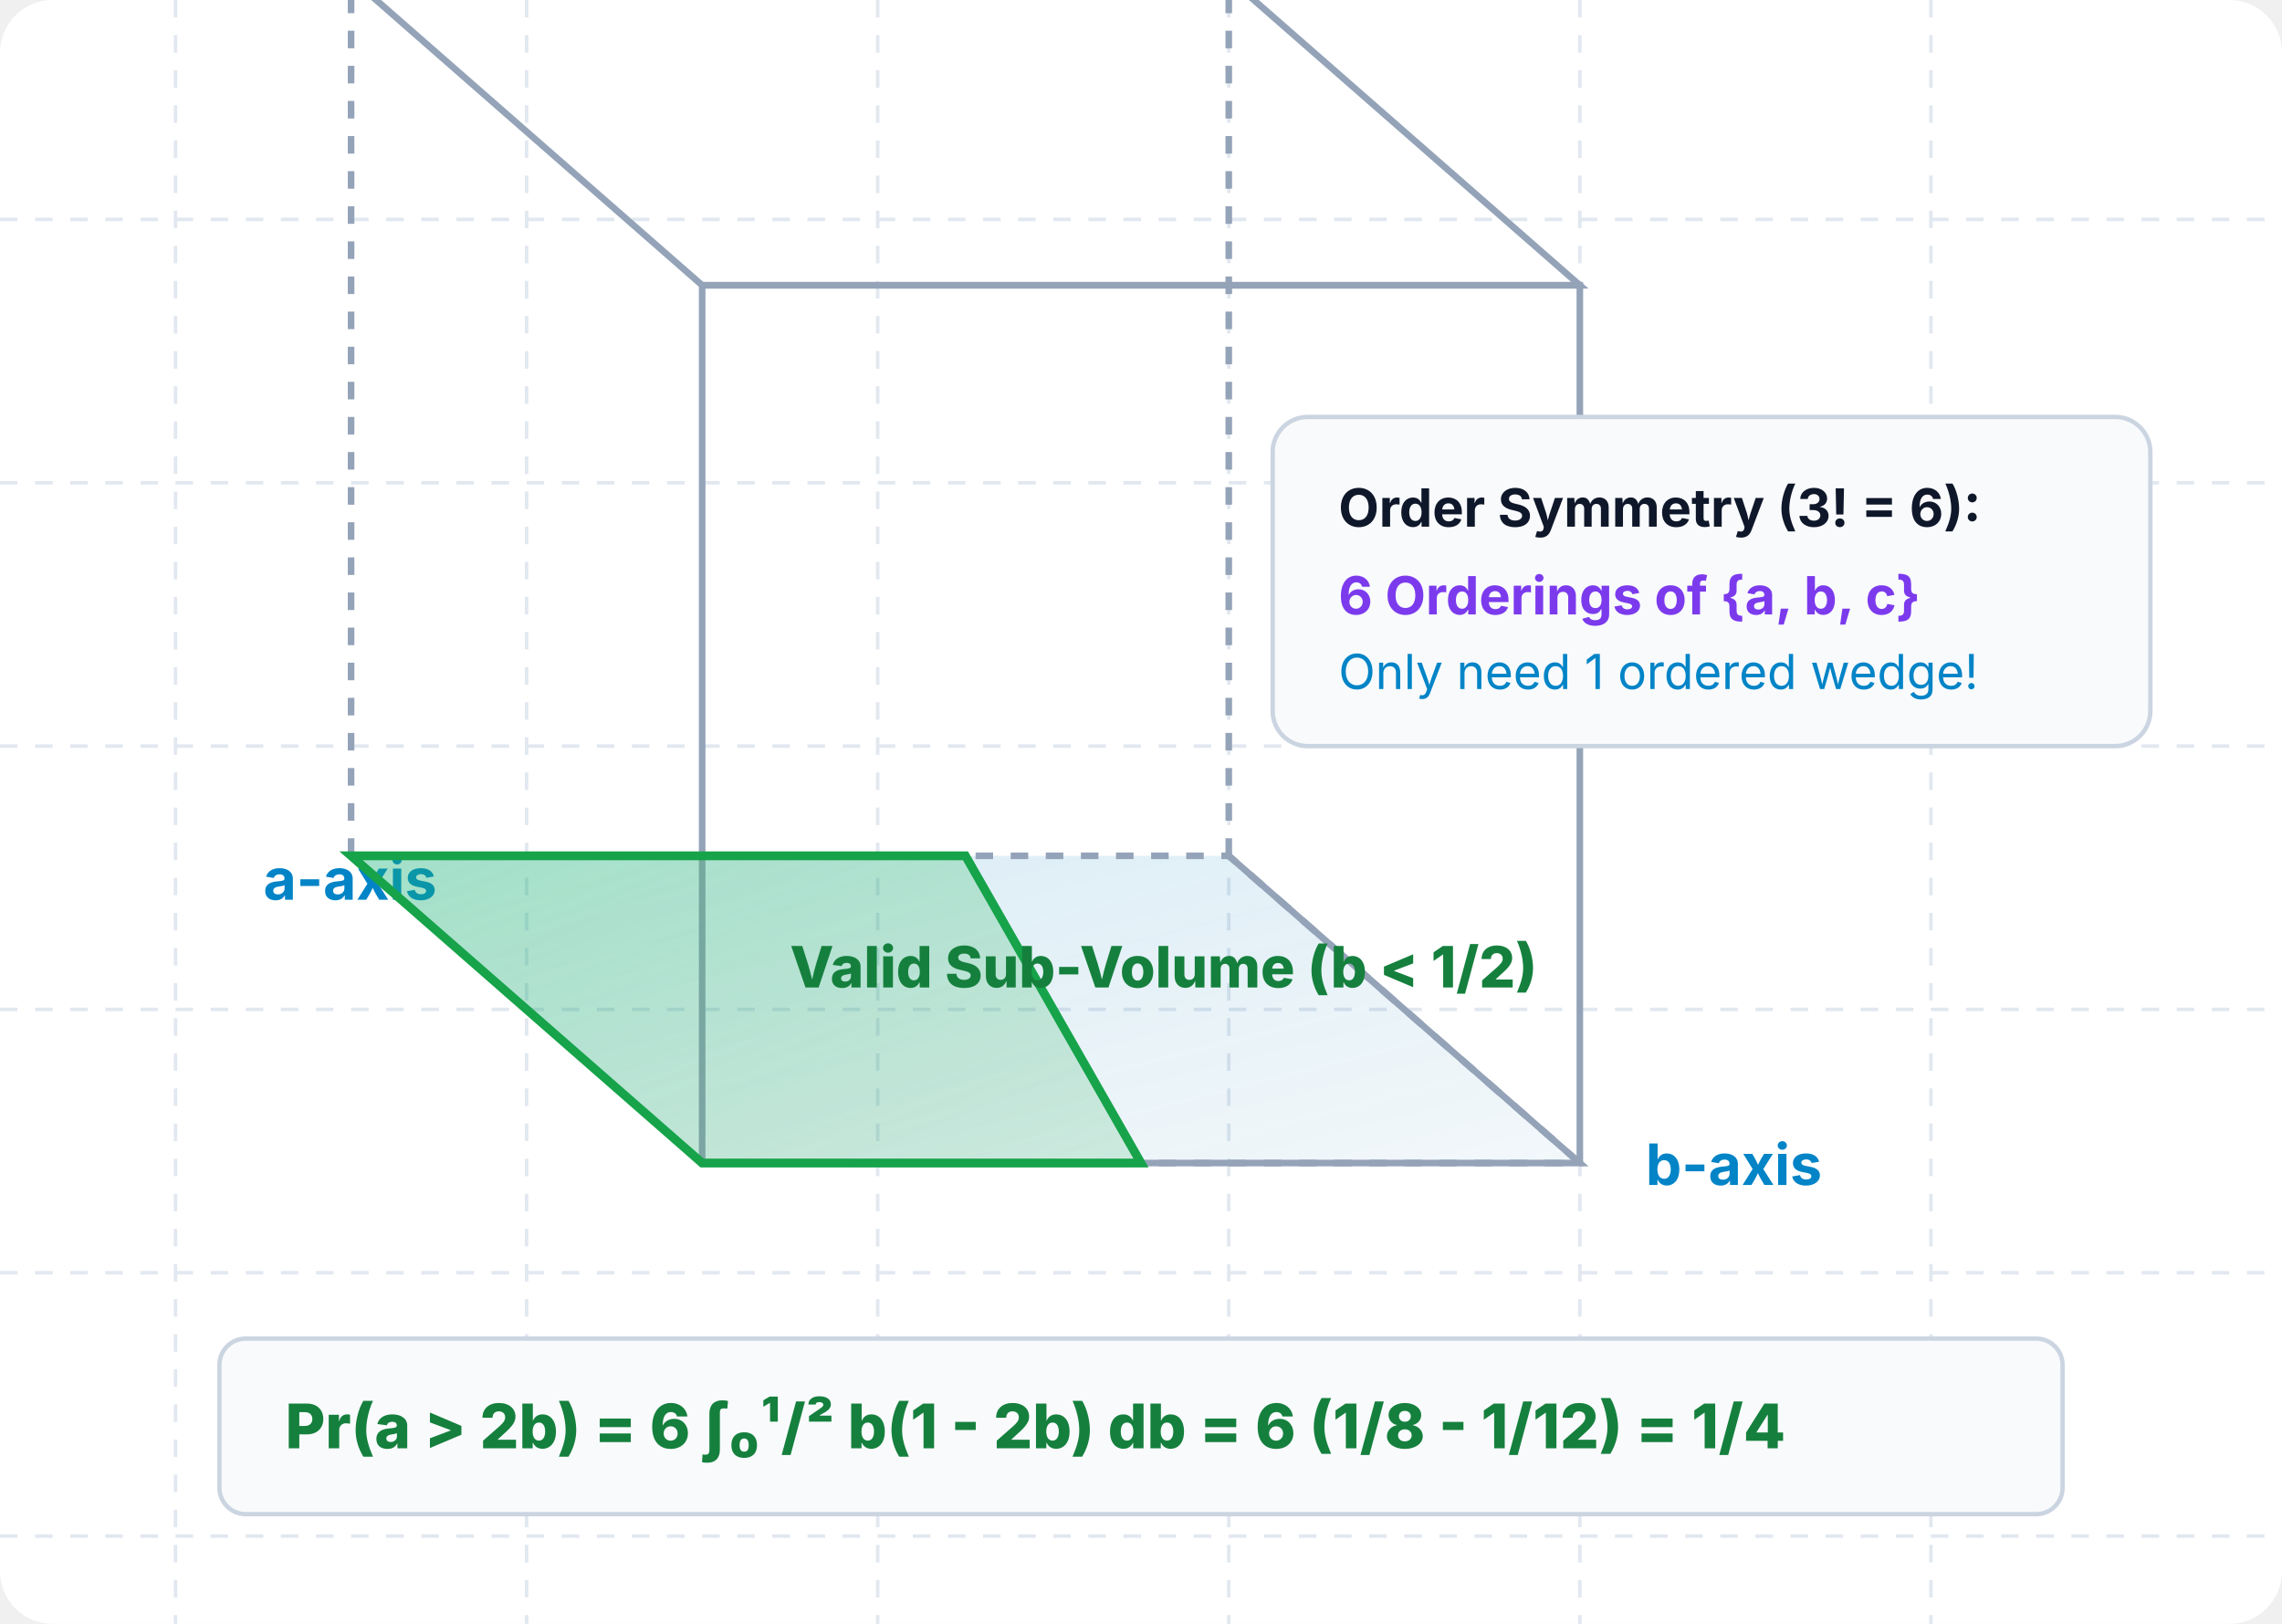
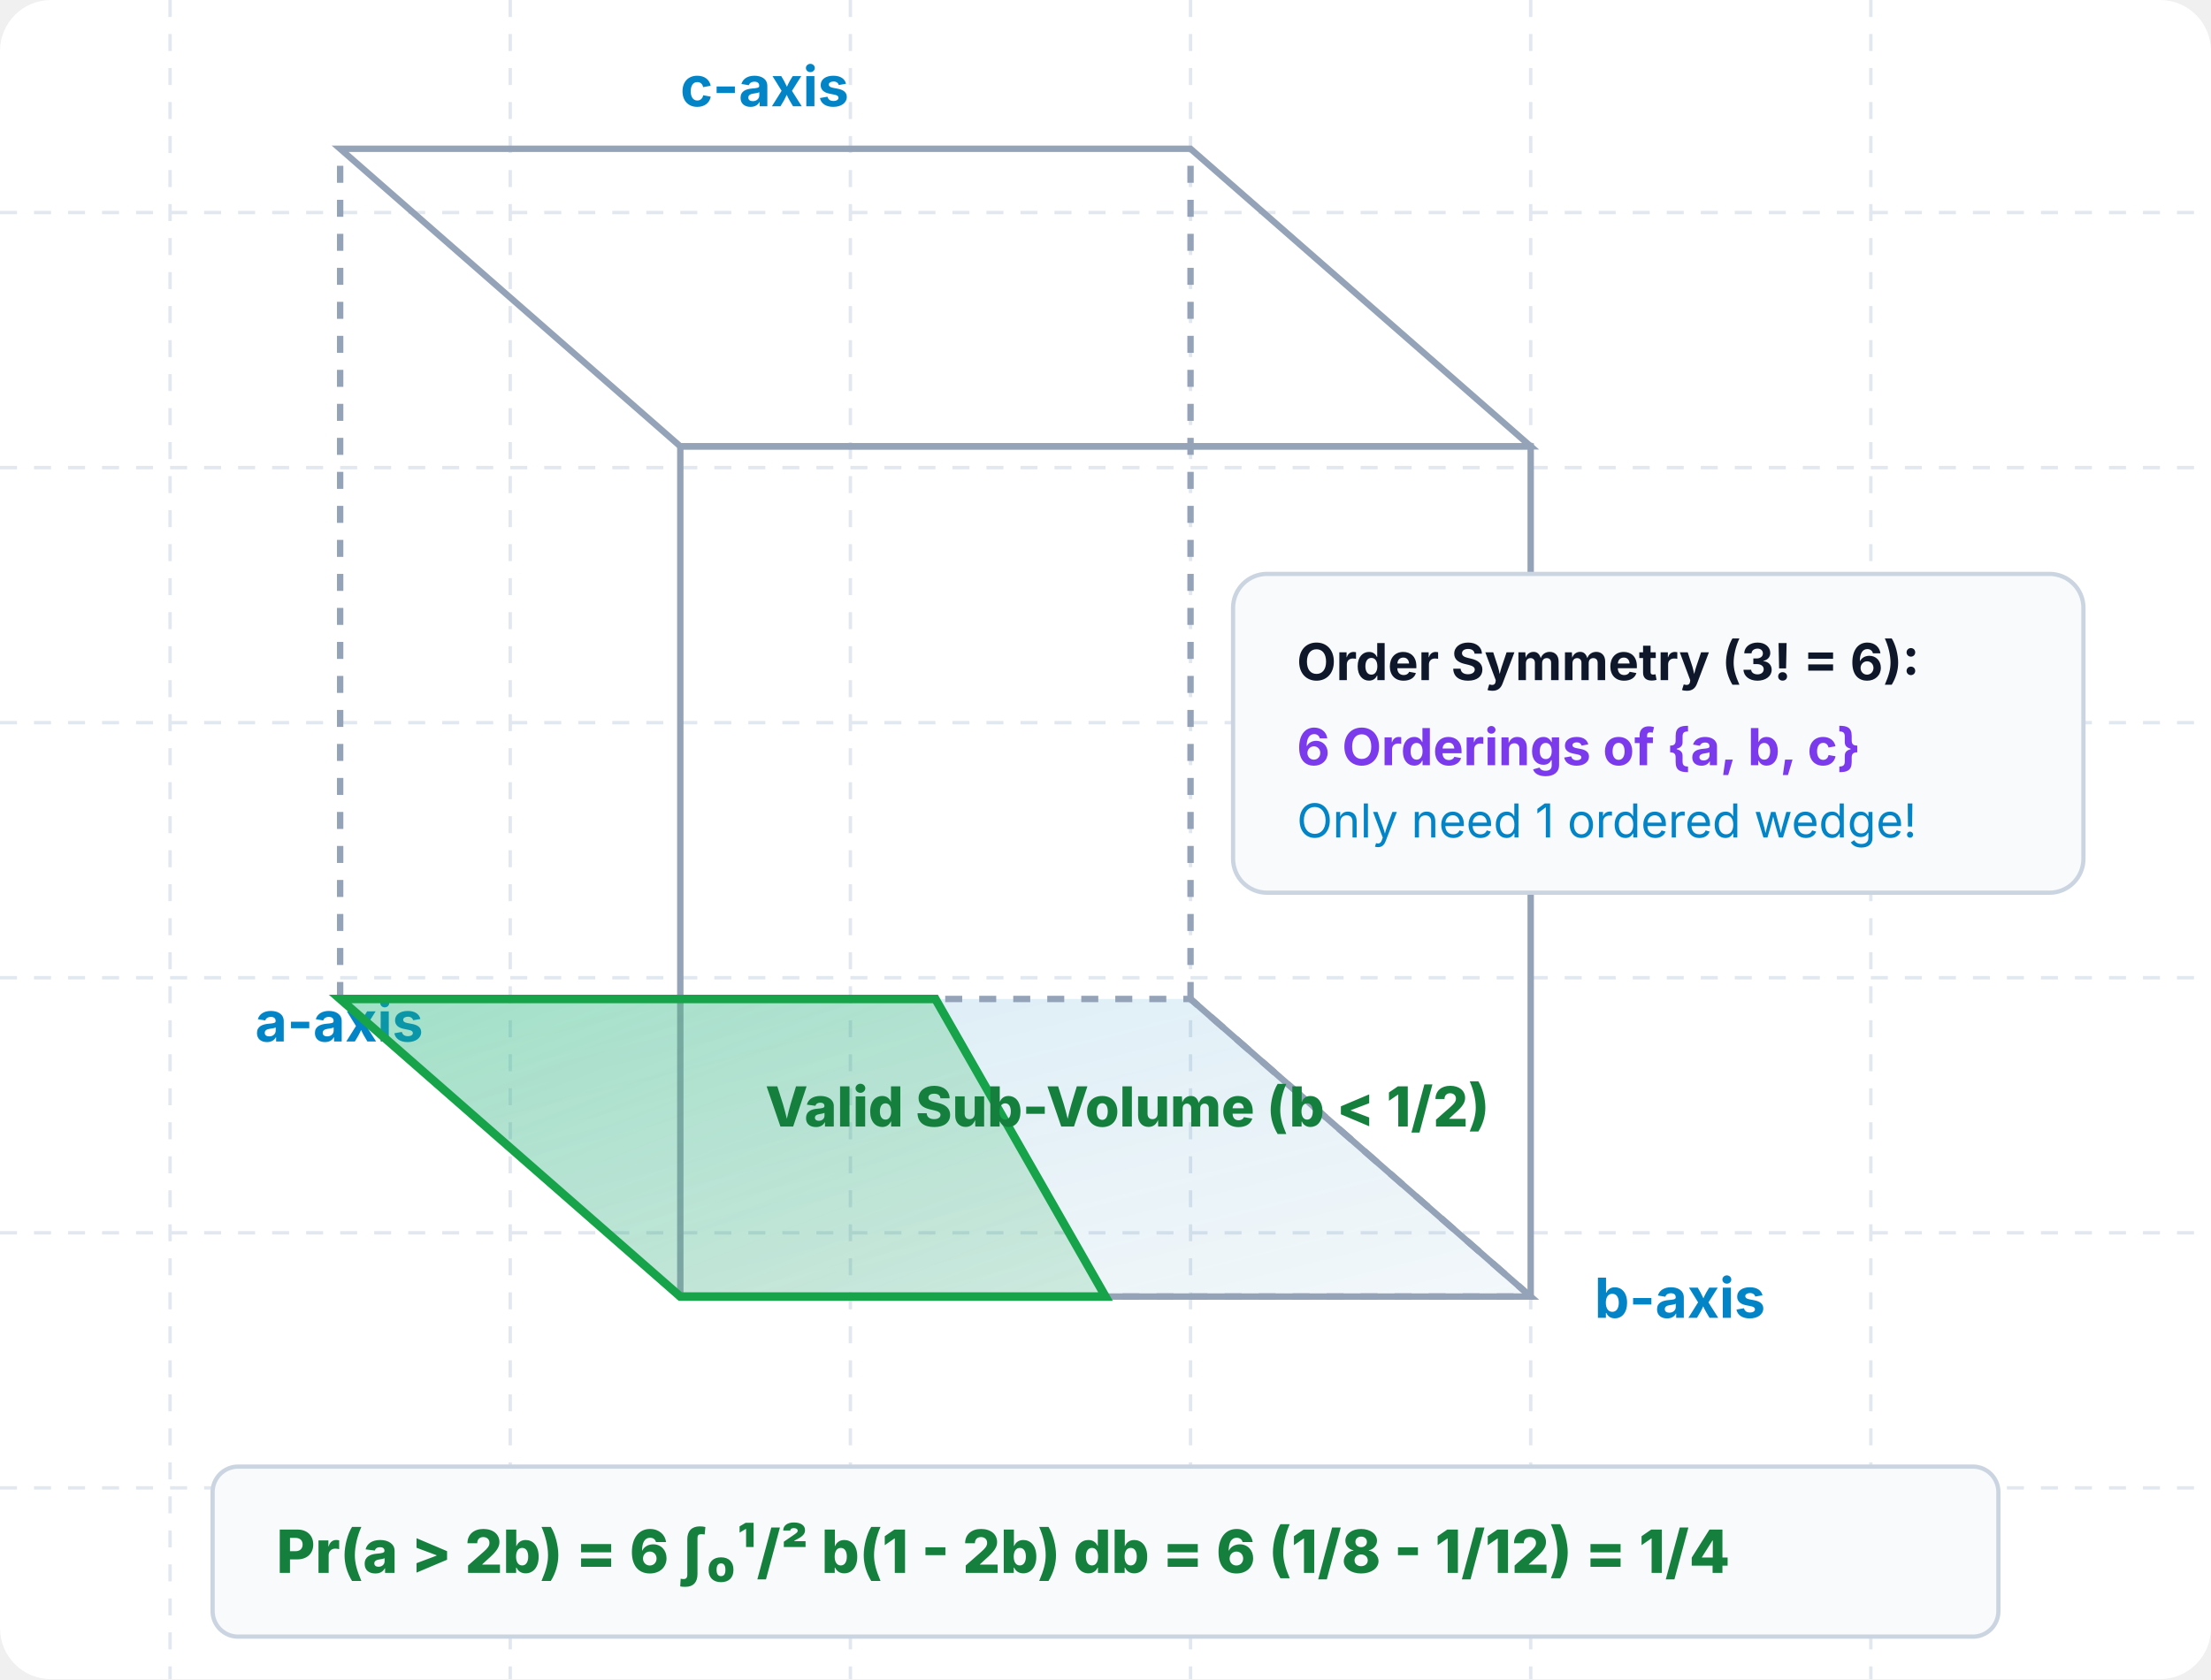
- <svg xmlns="http://www.w3.org/2000/svg" viewBox="0 0 520 370" width="100%" height="100%" style="background-color: #ffffff; font-family: system-ui, -apple-system, sans-serif;">
+ <svg xmlns="http://www.w3.org/2000/svg" viewBox="0 0 520 395" width="100%" height="100%" style="background-color: #ffffff; font-family: system-ui, -apple-system, sans-serif;">
  <defs>
    <linearGradient id="cubeGrad" x1="0%" y1="0%" x2="100%" y2="100%">
      <stop offset="0%" stop-color="#0284c7" stop-opacity="0.15" />
      <stop offset="100%" stop-color="#0369a1" stop-opacity="0.05" />
    </linearGradient>
    <linearGradient id="volGrad" x1="0%" y1="0%" x2="100%" y2="100%">
      <stop offset="0%" stop-color="#22c55e" stop-opacity="0.3" />
      <stop offset="100%" stop-color="#16a34a" stop-opacity="0.15" />
    </linearGradient>
  </defs>
-   <rect width="520" height="370" fill="#ffffff" rx="12" />
+   <rect width="520" height="395" fill="#ffffff" rx="12" />
  <g stroke="#e2e8f0" stroke-width="0.8" stroke-dasharray="4,4">
-     <line x1="40" y1="0" x2="40" y2="370" />
-     <line x1="120" y1="0" x2="120" y2="370" />
-     <line x1="200" y1="0" x2="200" y2="370" />
-     <line x1="280" y1="0" x2="280" y2="370" />
-     <line x1="360" y1="0" x2="360" y2="370" />
-     <line x1="440" y1="0" x2="440" y2="370" />
+     <line x1="40" y1="0" x2="40" y2="395" />
+     <line x1="120" y1="0" x2="120" y2="395" />
+     <line x1="200" y1="0" x2="200" y2="395" />
+     <line x1="280" y1="0" x2="280" y2="395" />
+     <line x1="360" y1="0" x2="360" y2="395" />
+     <line x1="440" y1="0" x2="440" y2="395" />
    <line x1="0" y1="50" x2="520" y2="50" />
    <line x1="0" y1="110" x2="520" y2="110" />
    <line x1="0" y1="170" x2="520" y2="170" />
    <line x1="0" y1="230" x2="520" y2="230" />
    <line x1="0" y1="290" x2="520" y2="290" />
    <line x1="0" y1="350" x2="520" y2="350" />
  </g>
-   <g transform="translate(0, -45)">
+   <g transform="translate(0, -5)">
    <polygon points="160,310 360,310 280,240 80,240" fill="url(#cubeGrad)" stroke="#94a3b8" stroke-width="1.5" stroke-dasharray="4,4" />
    <polygon points="160,310 360,310 360,110 160,110" fill="none" stroke="#94a3b8" stroke-width="1.5" />
    <polygon points="160,110 360,110 280,40 80,40" fill="none" stroke="#94a3b8" stroke-width="1.5" />
    <line x1="80" y1="240" x2="80" y2="40" stroke="#94a3b8" stroke-width="1.5" stroke-dasharray="4,4" />
    <line x1="280" y1="240" x2="280" y2="40" stroke="#94a3b8" stroke-width="1.5" stroke-dasharray="4,4" />
    <line x1="360" y1="310" x2="280" y2="240" stroke="#94a3b8" stroke-width="1.5" />
    <text x="60" y="250" fill="#0284c7" font-size="13" font-weight="bold">a-axis</text>
    <text x="375" y="315" fill="#0284c7" font-size="13" font-weight="bold">b-axis</text>
    <text x="160" y="30" fill="#0284c7" font-size="13" font-weight="bold">c-axis</text>
    <polygon points="160,310 260,310 220,240 80,240" fill="url(#volGrad)" stroke="#16a34a" stroke-width="2" />
    <text x="180" y="270" fill="#15803d" font-size="13" font-weight="800">Valid Sub-Volume (b &lt; 1/2)</text>
    <rect x="290" y="140" width="200" height="75" fill="#f8fafc" rx="8" stroke="#cbd5e1" stroke-width="1" />
    <text x="305" y="165" fill="#0f172a" font-size="12" font-weight="700">Order Symmetry (3! = 6):</text>
    <text x="305" y="185" fill="#7c3aed" font-size="12" font-weight="bold">6 Orderings of {a, b, c}</text>
    <text x="305" y="202" fill="#0284c7" font-size="11">Only need 1 ordered wedge!</text>
    <rect x="50" y="350" width="420" height="40" fill="#f8fafc" rx="6" stroke="#cbd5e1" stroke-width="1" />
    <text x="65" y="375" fill="#15803d" font-size="14" font-weight="800">Pr(a &gt; 2b) = 6 ∫₀¹/² b(1 - 2b) db = 6 (1/8 - 1/12) = 1/4</text>
  </g>
</svg>
